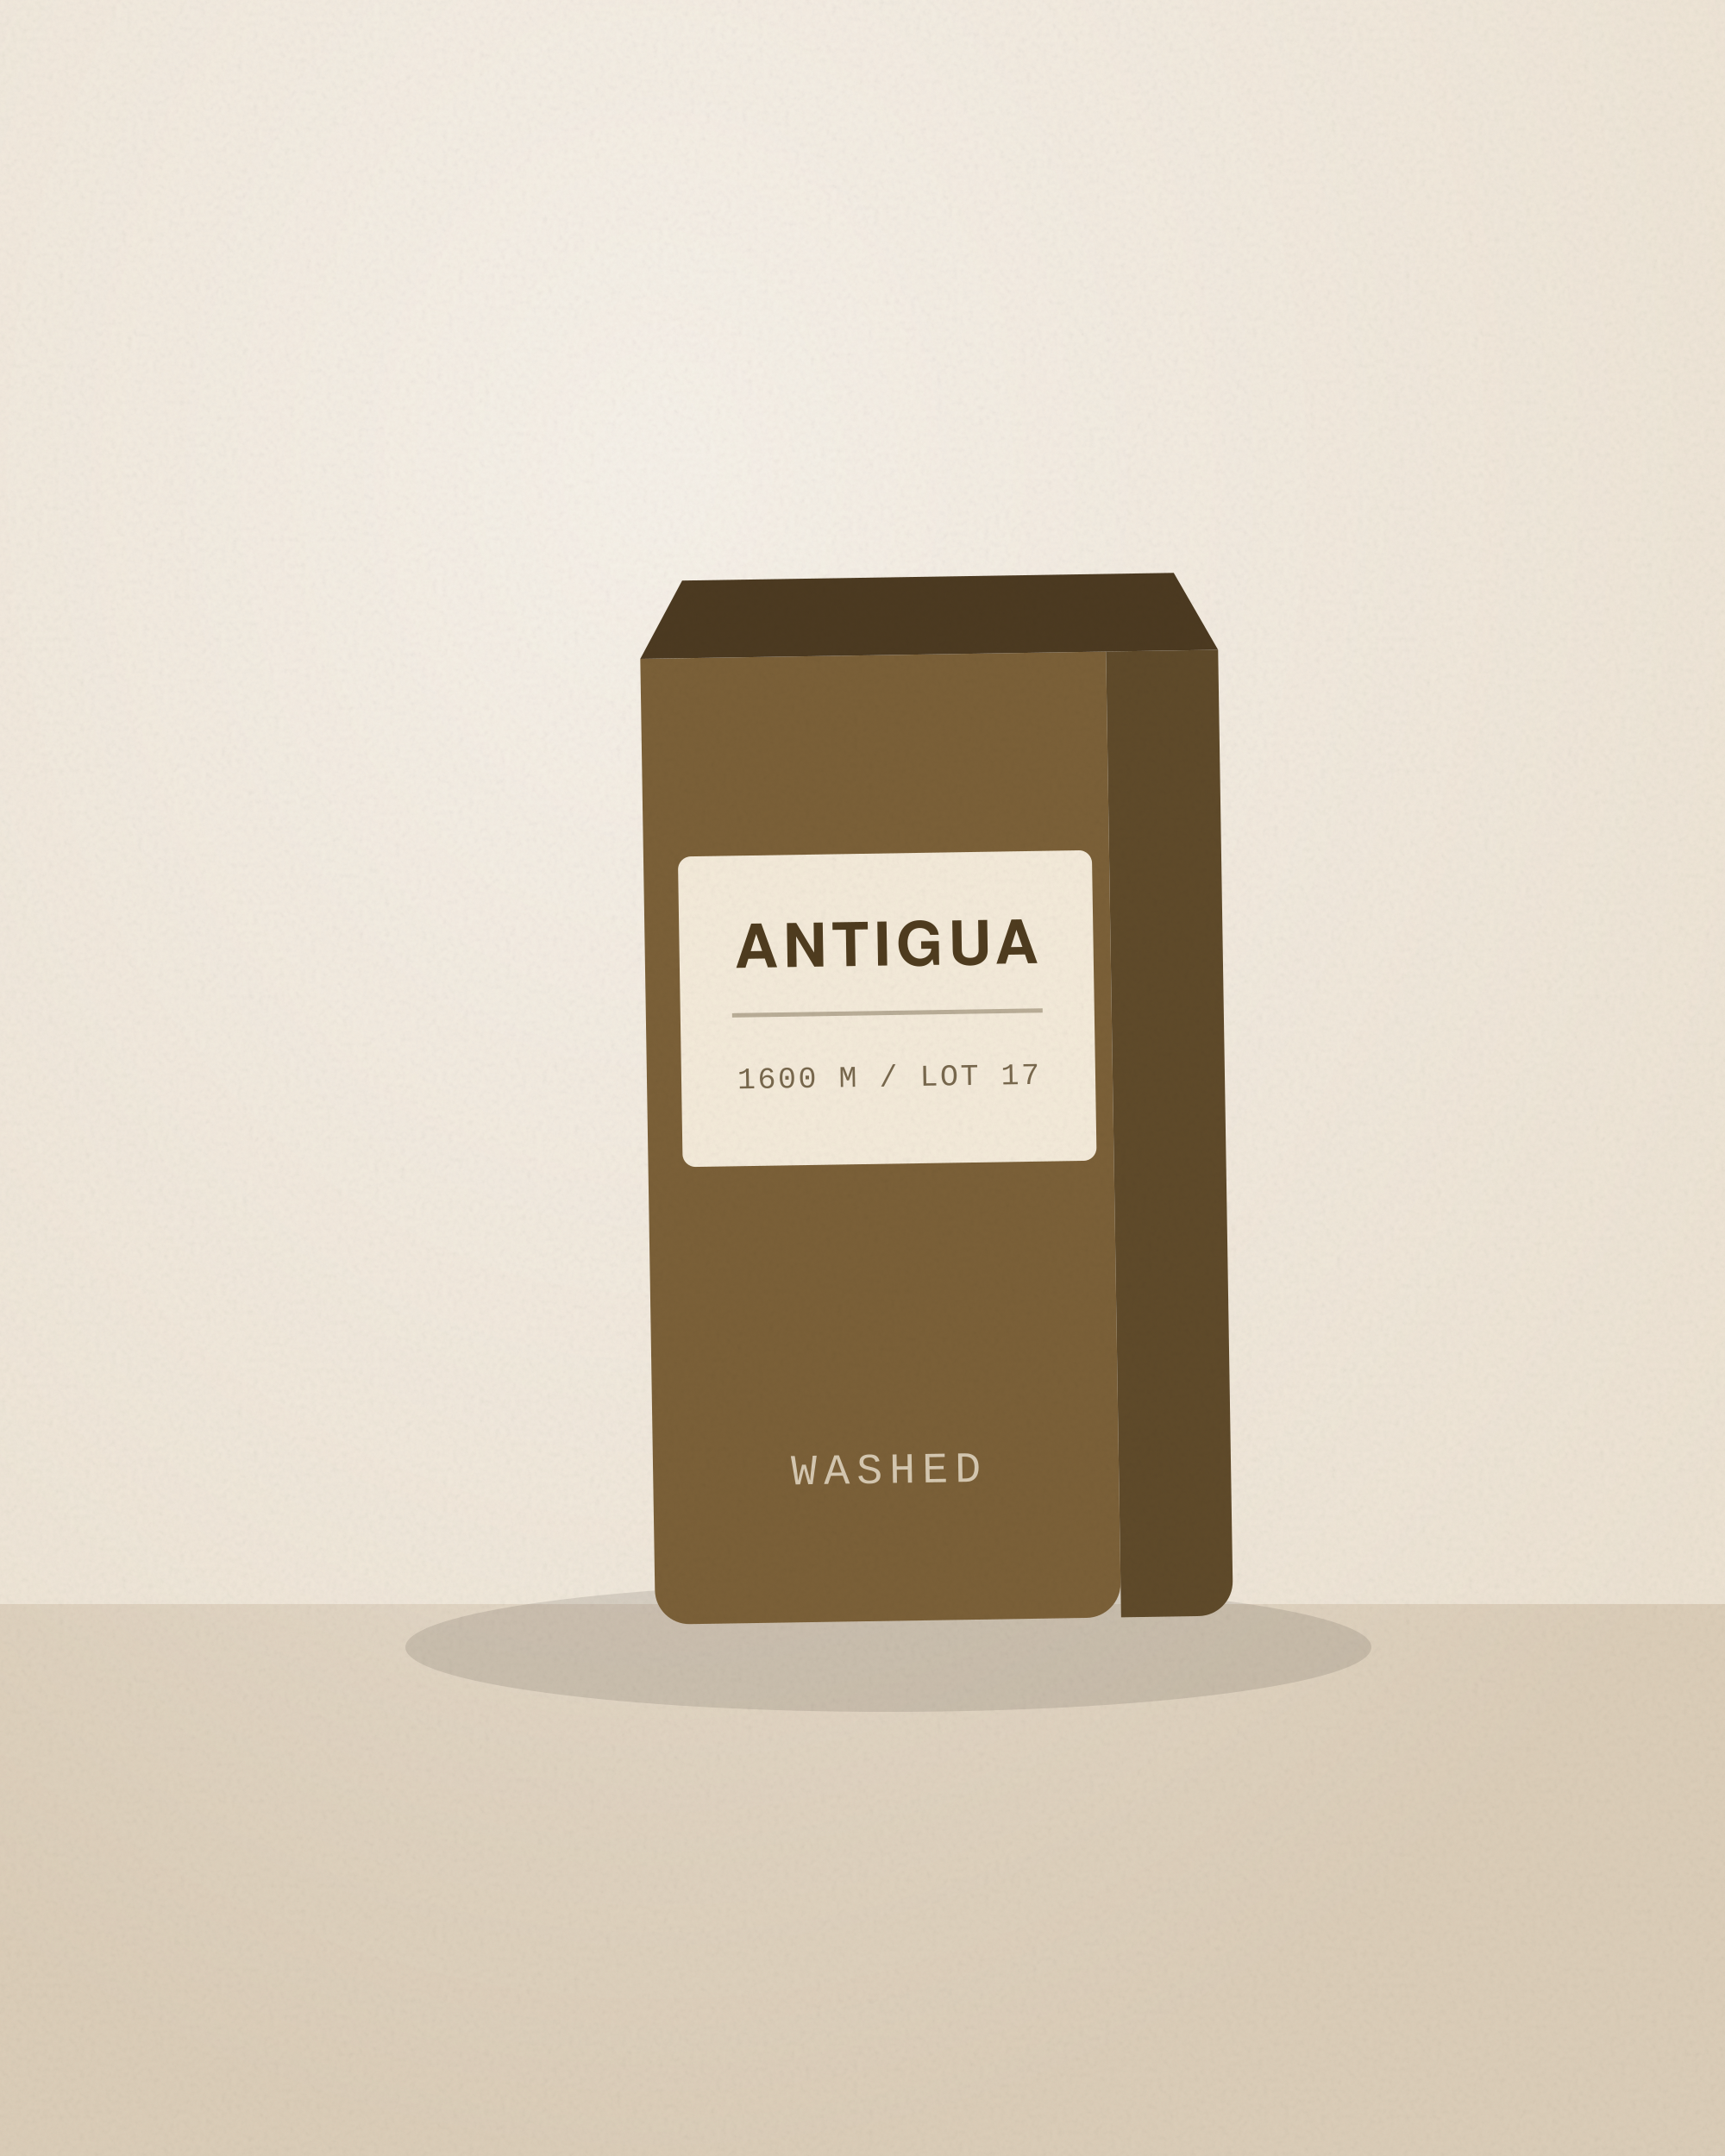
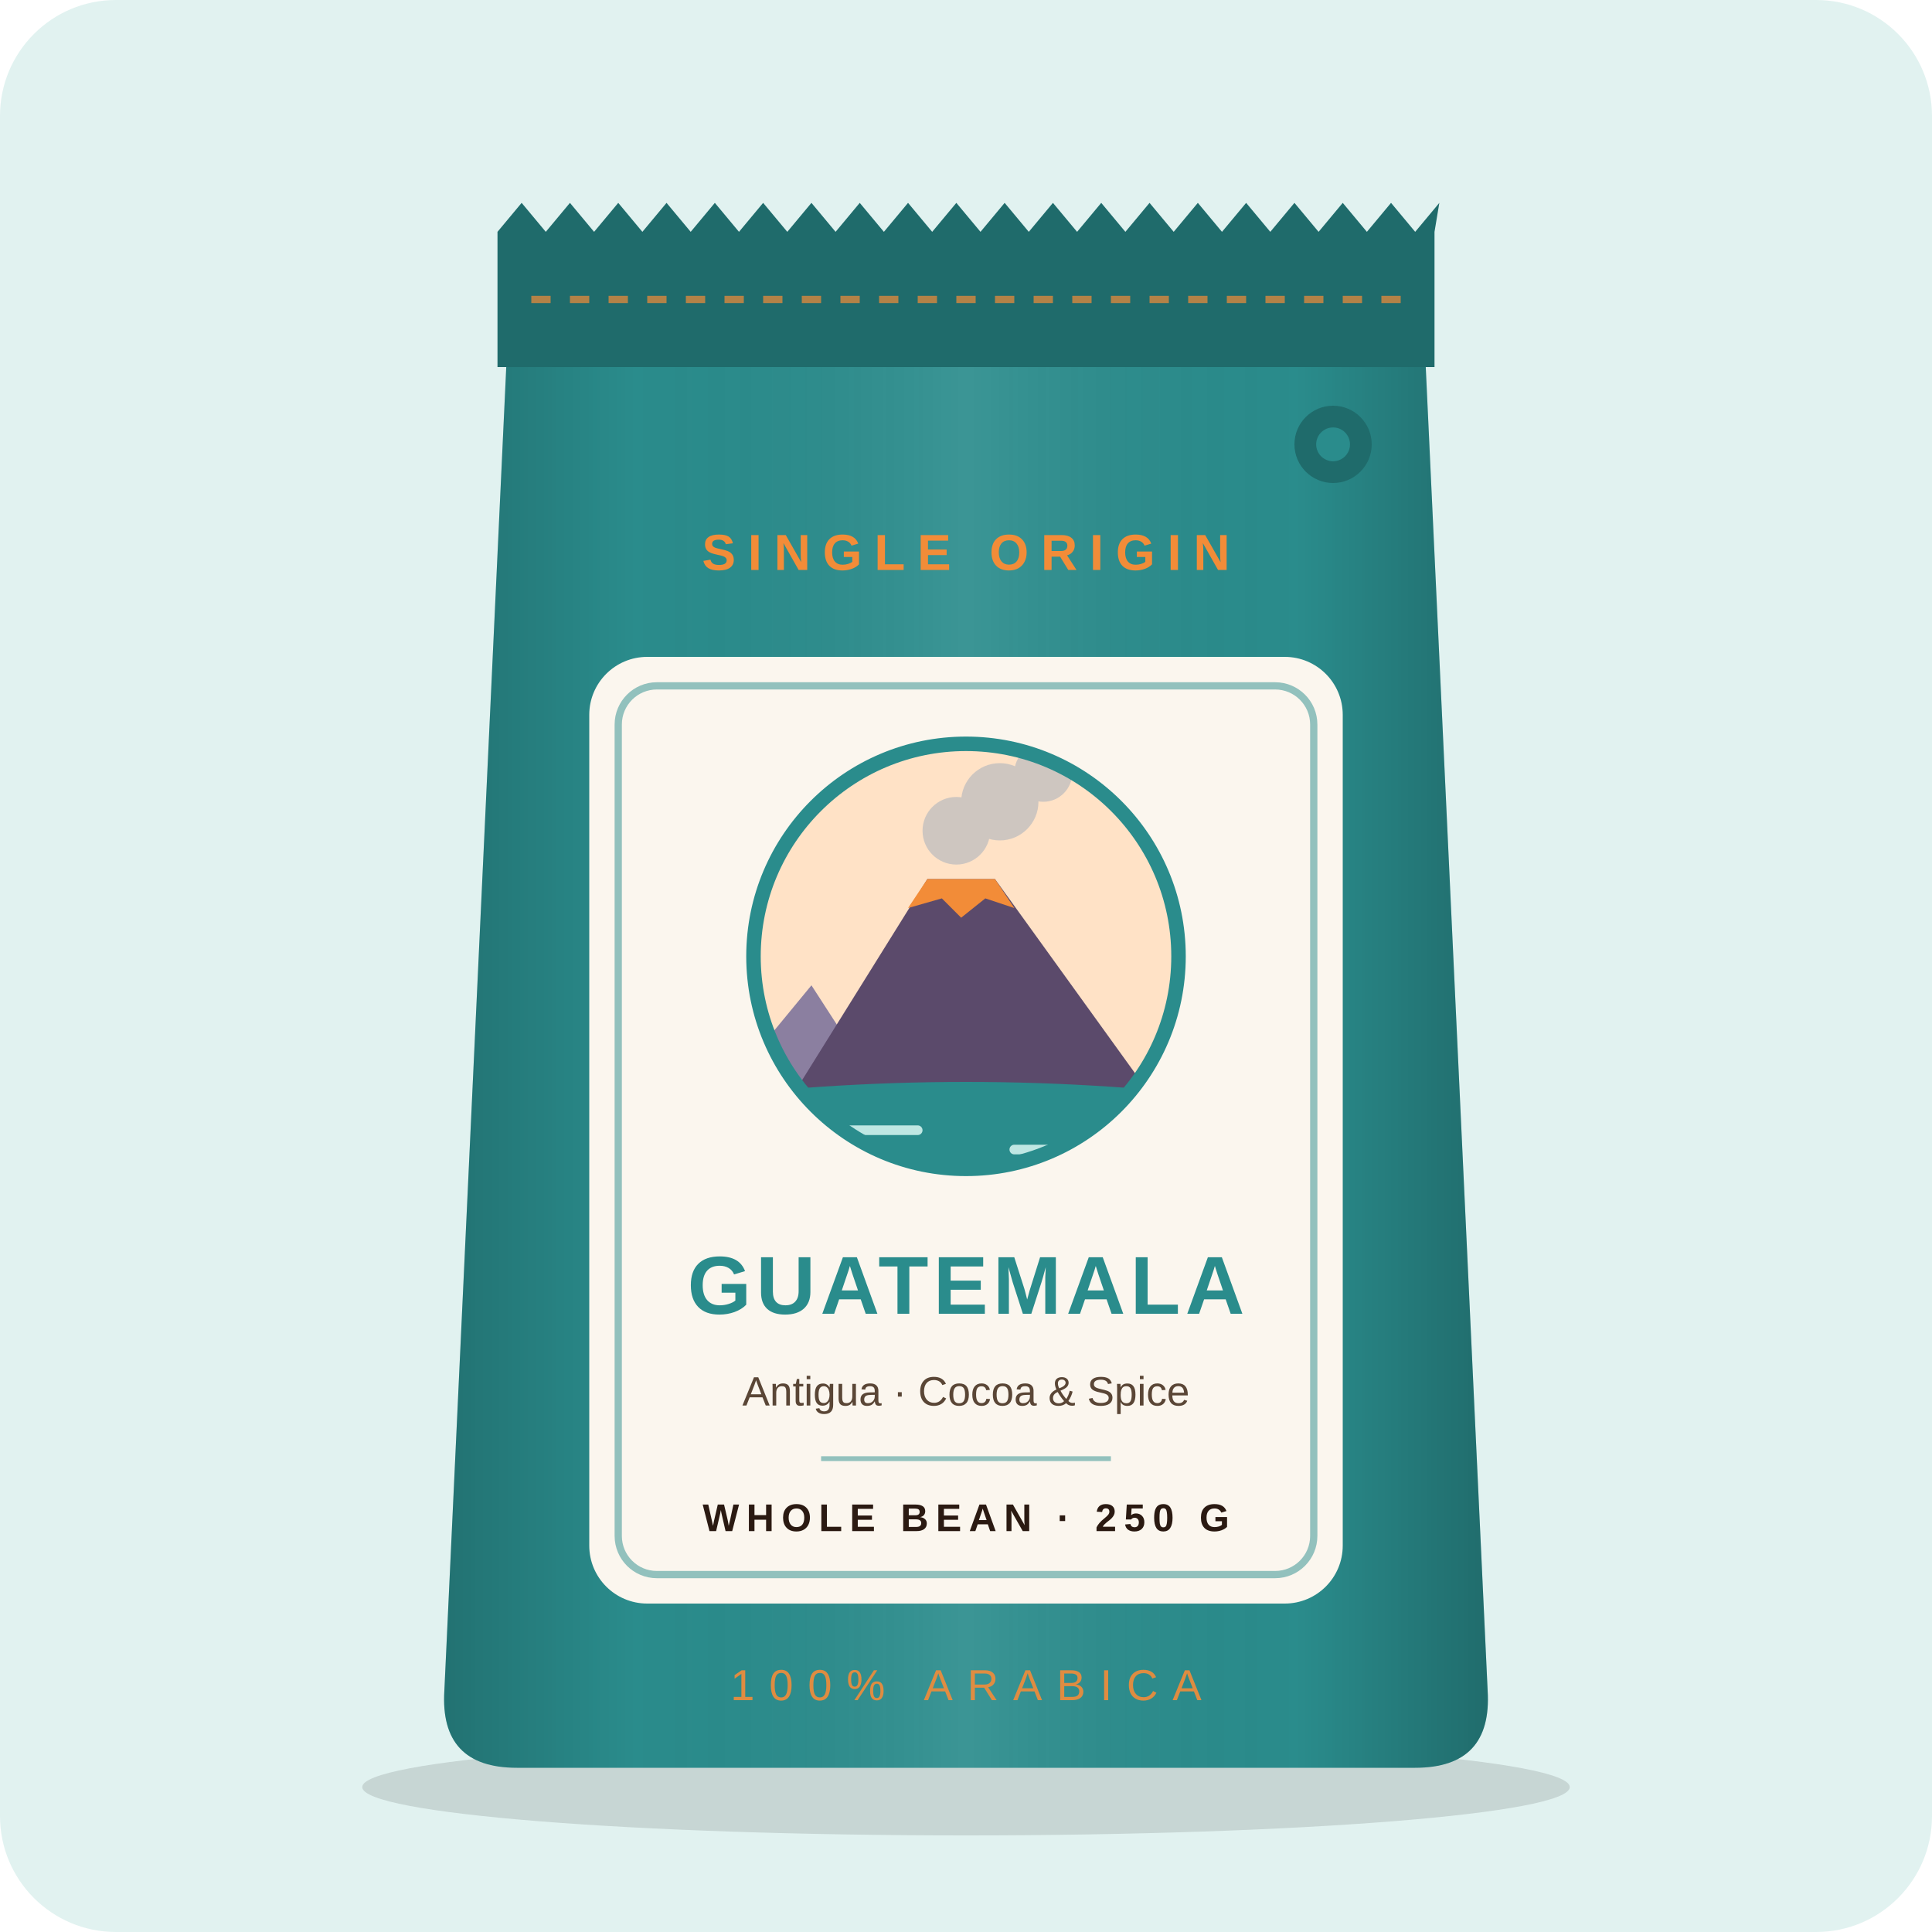
- <svg xmlns="http://www.w3.org/2000/svg" viewBox="0 0 400 500" width="400" height="500">
+ <svg xmlns="http://www.w3.org/2000/svg" viewBox="0 0 400 400" width="400" height="400">
  <defs>
-     <filter id="grain55" x="0" y="0" width="100%" height="100%">
-       <feTurbulence type="fractalNoise" baseFrequency="0.82" numOctaves="4" seed="55" />
-       <feColorMatrix type="saturate" values="0" />
-     </filter>
-     <radialGradient id="light55" cx="38%" cy="22%" r="78%">
-       <stop offset="0%" stop-color="#ffffff" stop-opacity="0.5" />
-       <stop offset="100%" stop-color="#ffffff" stop-opacity="0" />
-     </radialGradient>
+     <clipPath id="emb">
+       <circle r="44" />
+     </clipPath>
+     <linearGradient id="shine" x1="0" x2="1">
+       <stop offset="0" stop-color="#000" stop-opacity="0.18" />
+       <stop offset="0.18" stop-color="#000" stop-opacity="0" />
+       <stop offset="0.5" stop-color="#fff" stop-opacity="0.08" />
+       <stop offset="0.82" stop-color="#000" stop-opacity="0" />
+       <stop offset="1" stop-color="#000" stop-opacity="0.22" />
+     </linearGradient>
  </defs>
-   <rect width="400" height="500" fill="#ece2d2" />
-   <rect y="372" width="400" height="128" fill="#dbcdb8" />
-   <rect width="400" height="500" fill="url(#light55)" />
-   <ellipse cx="206" cy="382" rx="112" ry="15" fill="#2b2320" opacity="0.13" />
-   <g transform="rotate(-0.9 200 250)">
-     <path d="M150 152 h108 v216 a8 8 0 0 1 -8 8 h-92 a8 8 0 0 1 -8 -8 z" fill="#7b6038" />
-     <path d="M258 152 h26 v216 a8 8 0 0 1 -8 8 h-18 z" fill="#5f4a2a" />
-     <path d="M150 152 h134 l-10 -18 h-114 z" fill="#4c3a21" />
-     <rect x="158" y="198" width="96" height="72" rx="3" fill="#f3ead9" />
-     <text x="206.0" y="224" text-anchor="middle" font-family="Helvetica, Arial, sans-serif" font-size="14.0" font-weight="700" letter-spacing="1.2" fill="#4f3c1f">ANTIGUA</text>
-     <line x1="170" y1="235" x2="242" y2="235" stroke="#4f3c1f" stroke-opacity="0.35" stroke-width="1" />
-     <text x="206.0" y="252" text-anchor="middle" font-family="Courier New, monospace" font-size="7.0" letter-spacing="0.5" fill="#4f3c1f" fill-opacity="0.75">1600 M / LOT 17</text>
-     <text x="204" y="344" text-anchor="middle" font-family="Courier New, monospace" font-size="10" letter-spacing="1.6" fill="#f3ead9" fill-opacity="0.75">WASHED</text>
+   <rect width="400" height="400" rx="24" fill="#E1F2F0" />
+   <ellipse cx="200" cy="370" rx="125" ry="10" fill="#000" opacity="0.12" />
+   <path d="M105 72 L295 72 L308 350 Q309 366 293 366 L107 366 Q91 366 92 350 Z" fill="#2A8C8C" />
+   <path d="M105 72 L295 72 L308 350 Q309 366 293 366 L107 366 Q91 366 92 350 Z" fill="url(#shine)" />
+   <rect x="103" y="48" width="194" height="28" fill="#1F6B6B" />
+   <path d="M103 48 L108 42 L113 48 L118 42 L123 48 L128 42 L133 48 L138 42 L143 48 L148 42 L153 48 L158 42 L163 48 L168 42 L173 48 L178 42 L183 48 L188 42 L193 48 L198 42 L203 48 L208 42 L213 48 L218 42 L223 48 L228 42 L233 48 L238 42 L243 48 L248 42 L253 48 L258 42 L263 48 L268 42 L273 48 L278 42 L283 48 L288 42 L293 48 L298 42 L297 48 Z" fill="#1F6B6B" />
+   <path d="M110 62 H290" stroke="#F28C38" stroke-width="1.5" stroke-dasharray="4 4" opacity="0.7" />
+   <circle cx="276" cy="92" r="8" fill="#1F6B6B" />
+   <circle cx="276" cy="92" r="3.5" fill="#2A8C8C" />
+   <text x="200" y="118" text-anchor="middle" font-family="'Helvetica Neue', Arial, sans-serif" font-size="10.5" letter-spacing="2.5" font-weight="700" fill="#F28C38">SINGLE ORIGIN</text>
+   <rect x="122" y="136" width="156" height="196" rx="12" fill="#FBF6EE" />
+   <rect x="128" y="142" width="144" height="184" rx="8" fill="none" stroke="#2A8C8C" stroke-width="1.5" opacity="0.5" />
+   <g transform="translate(200 198)">
+     <g clip-path="url(#emb)">
+       <circle r="44" fill="#FFE2C6" />
+       <g fill="#C9C3C0" opacity="0.9">
+         <circle cx="-2" cy="-26" r="7" />
+         <circle cx="7" cy="-32" r="8" />
+         <circle cx="16" cy="-38" r="6" />
+       </g>
+       <path d="M-60 40 L-32 6 L-10 40Z" fill="#8B7FA0" />
+       <path d="M-46 45 L-8 -16 L6 -16 L50 45 Z" fill="#5B4A6B" />
+       <path d="M-8 -16 L6 -16 L10 -10 L4 -12 L-1 -8 L-5 -12 L-12 -10Z" fill="#F28C38" />
+       <path d="M-60 30 Q0 22 60 30 L60 60 L-60 60Z" fill="#2A8C8C" />
+       <path d="M-30 36 H-10 M10 40 H30" stroke="#BFE7E3" stroke-width="2" stroke-linecap="round" />
+     </g>
+     <circle r="44" fill="none" stroke="#2A8C8C" stroke-width="3" />
  </g>
-   <rect width="400" height="500" filter="url(#grain55)" opacity="0.1" style="mix-blend-mode:multiply" />
+   <text x="200" y="272" text-anchor="middle" font-family="'Helvetica Neue', Arial, sans-serif" font-size="17" font-weight="800" letter-spacing="1" fill="#2A8C8C">GUATEMALA</text>
+   <text x="200" y="291" text-anchor="middle" font-family="'Helvetica Neue', Arial, sans-serif" font-size="8.5" fill="#5A4636">Antigua · Cocoa &amp; Spice</text>
+   <path d="M170 302 H230" stroke="#2A8C8C" stroke-width="1" opacity="0.5" />
+   <text x="200" y="317" text-anchor="middle" font-family="'Helvetica Neue', Arial, sans-serif" font-size="8" font-weight="700" letter-spacing="1.5" fill="#2B1A12">WHOLE BEAN · 250 G</text>
+   <text x="200" y="352" text-anchor="middle" font-family="'Helvetica Neue', Arial, sans-serif" font-size="9" letter-spacing="3" fill="#F28C38" opacity="0.9">100% ARABICA</text>
</svg>
